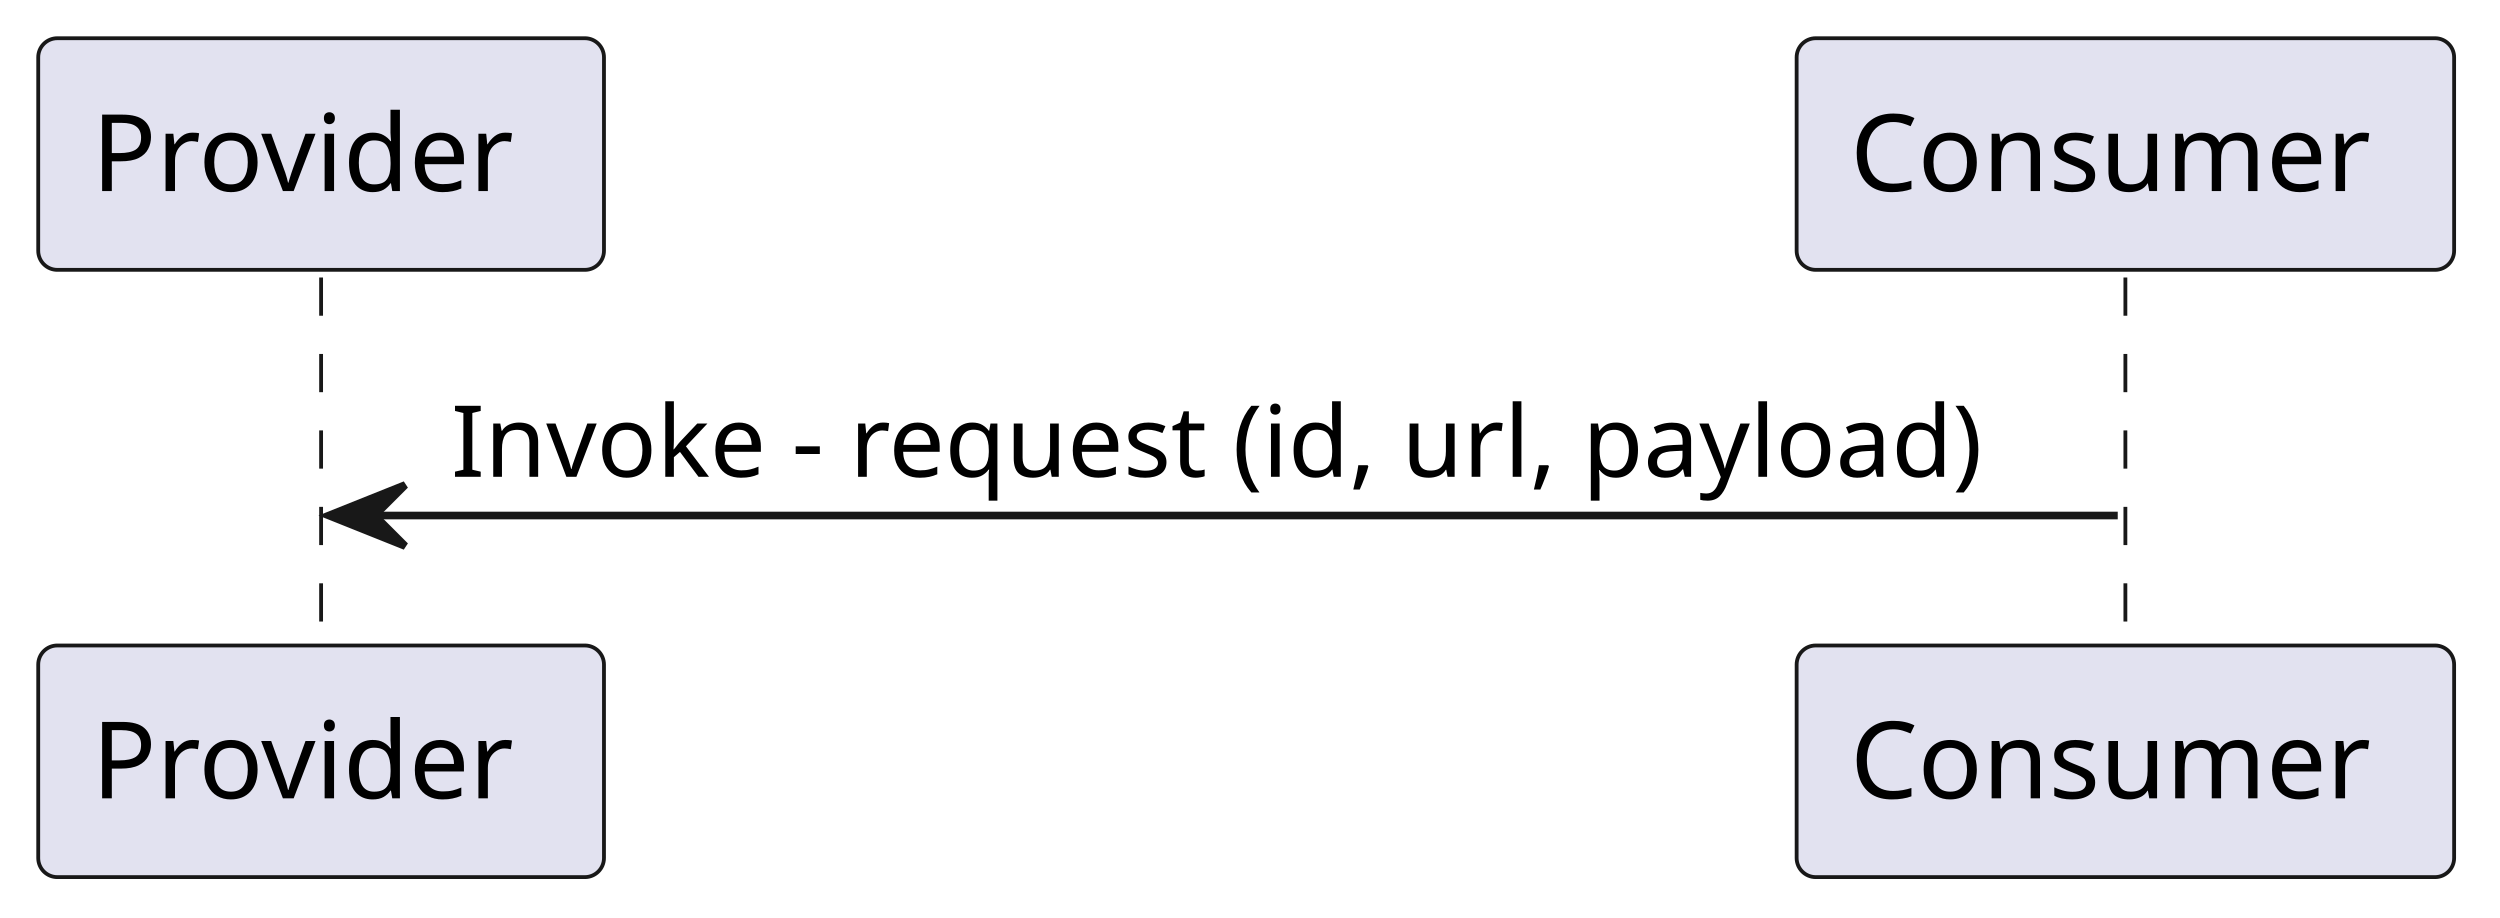
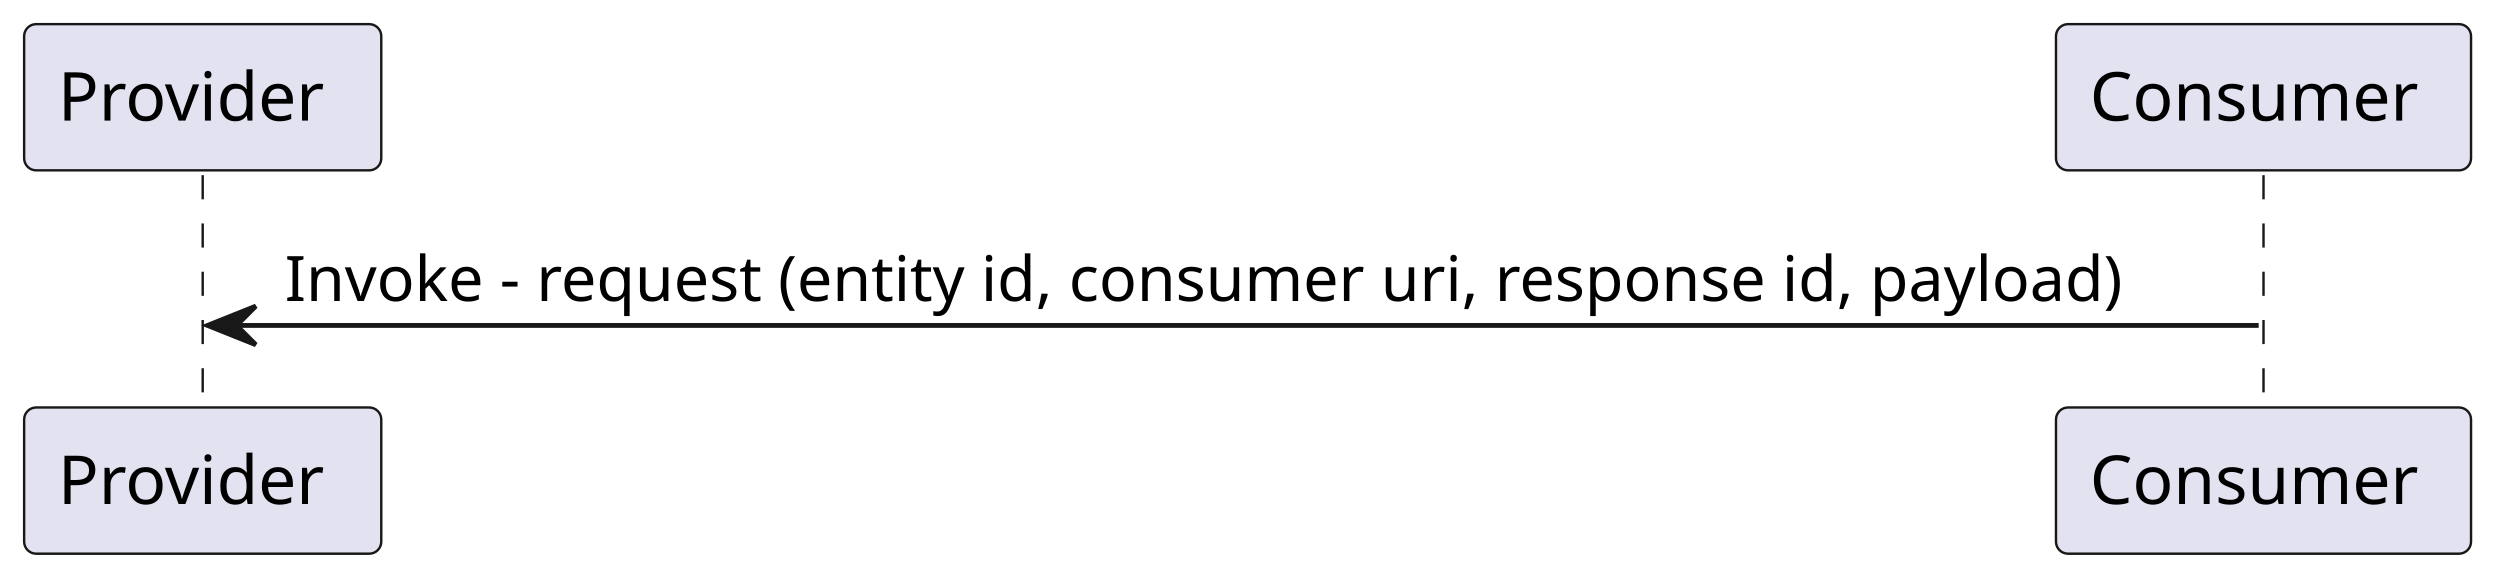
- <svg xmlns="http://www.w3.org/2000/svg" contentStyleType="text/css" height="120px" preserveAspectRatio="none" style="width:327px;height:120px;background:#FFFFFF;" version="1.1" viewBox="0 0 327 120" width="327px" zoomAndPan="magnify">
+ <svg xmlns="http://www.w3.org/2000/svg" contentStyleType="text/css" height="120px" preserveAspectRatio="none" style="width:518px;height:120px;background:#FFFFFF;" version="1.1" viewBox="0 0 518 120" width="518px" zoomAndPan="magnify">
  <defs />
  <g>
    <line style="stroke:#181818;stroke-width:0.5;stroke-dasharray:5.0,5.0;" x1="42" x2="42" y1="36.297" y2="85.43" />
-     <line style="stroke:#181818;stroke-width:0.5;stroke-dasharray:5.0,5.0;" x1="278" x2="278" y1="36.297" y2="85.43" />
+     <line style="stroke:#181818;stroke-width:0.5;stroke-dasharray:5.0,5.0;" x1="469" x2="469" y1="36.297" y2="85.43" />
    <rect fill="#E2E2F0" height="30.297" rx="2.5" ry="2.5" style="stroke:#181818;stroke-width:0.5;" width="74" x="5" y="5" />
    <text fill="#000000" font-family="sans-serif" font-size="14" lengthAdjust="spacing" textLength="60" x="12" y="24.995">Provider</text>
    <rect fill="#E2E2F0" height="30.297" rx="2.5" ry="2.5" style="stroke:#181818;stroke-width:0.5;" width="74" x="5" y="84.43" />
    <text fill="#000000" font-family="sans-serif" font-size="14" lengthAdjust="spacing" textLength="60" x="12" y="104.425">Provider</text>
-     <rect fill="#E2E2F0" height="30.297" rx="2.5" ry="2.5" style="stroke:#181818;stroke-width:0.5;" width="86" x="235" y="5" />
-     <text fill="#000000" font-family="sans-serif" font-size="14" lengthAdjust="spacing" textLength="72" x="242" y="24.995">Consumer</text>
-     <rect fill="#E2E2F0" height="30.297" rx="2.5" ry="2.5" style="stroke:#181818;stroke-width:0.5;" width="86" x="235" y="84.43" />
-     <text fill="#000000" font-family="sans-serif" font-size="14" lengthAdjust="spacing" textLength="72" x="242" y="104.425">Consumer</text>
+     <rect fill="#E2E2F0" height="30.297" rx="2.5" ry="2.5" style="stroke:#181818;stroke-width:0.5;" width="86" x="426" y="5" />
+     <text fill="#000000" font-family="sans-serif" font-size="14" lengthAdjust="spacing" textLength="72" x="433" y="24.995">Consumer</text>
+     <rect fill="#E2E2F0" height="30.297" rx="2.5" ry="2.5" style="stroke:#181818;stroke-width:0.5;" width="86" x="426" y="84.43" />
+     <text fill="#000000" font-family="sans-serif" font-size="14" lengthAdjust="spacing" textLength="72" x="433" y="104.425">Consumer</text>
    <polygon fill="#181818" points="53,63.43,43,67.43,53,71.43,49,67.43" style="stroke:#181818;stroke-width:1.0;" />
-     <line style="stroke:#181818;stroke-width:1.0;" x1="47" x2="277" y1="67.43" y2="67.43" />
-     <text fill="#000000" font-family="sans-serif" font-size="13" lengthAdjust="spacing" textLength="212" x="59" y="62.364">Invoke - request (id, url, payload)</text>
+     <line style="stroke:#181818;stroke-width:1.0;" x1="47" x2="468" y1="67.43" y2="67.43" />
+     <text fill="#000000" font-family="sans-serif" font-size="13" lengthAdjust="spacing" textLength="403" x="59" y="62.364">Invoke - request (entity id, consumer uri, response id, payload)</text>
  </g>
</svg>
